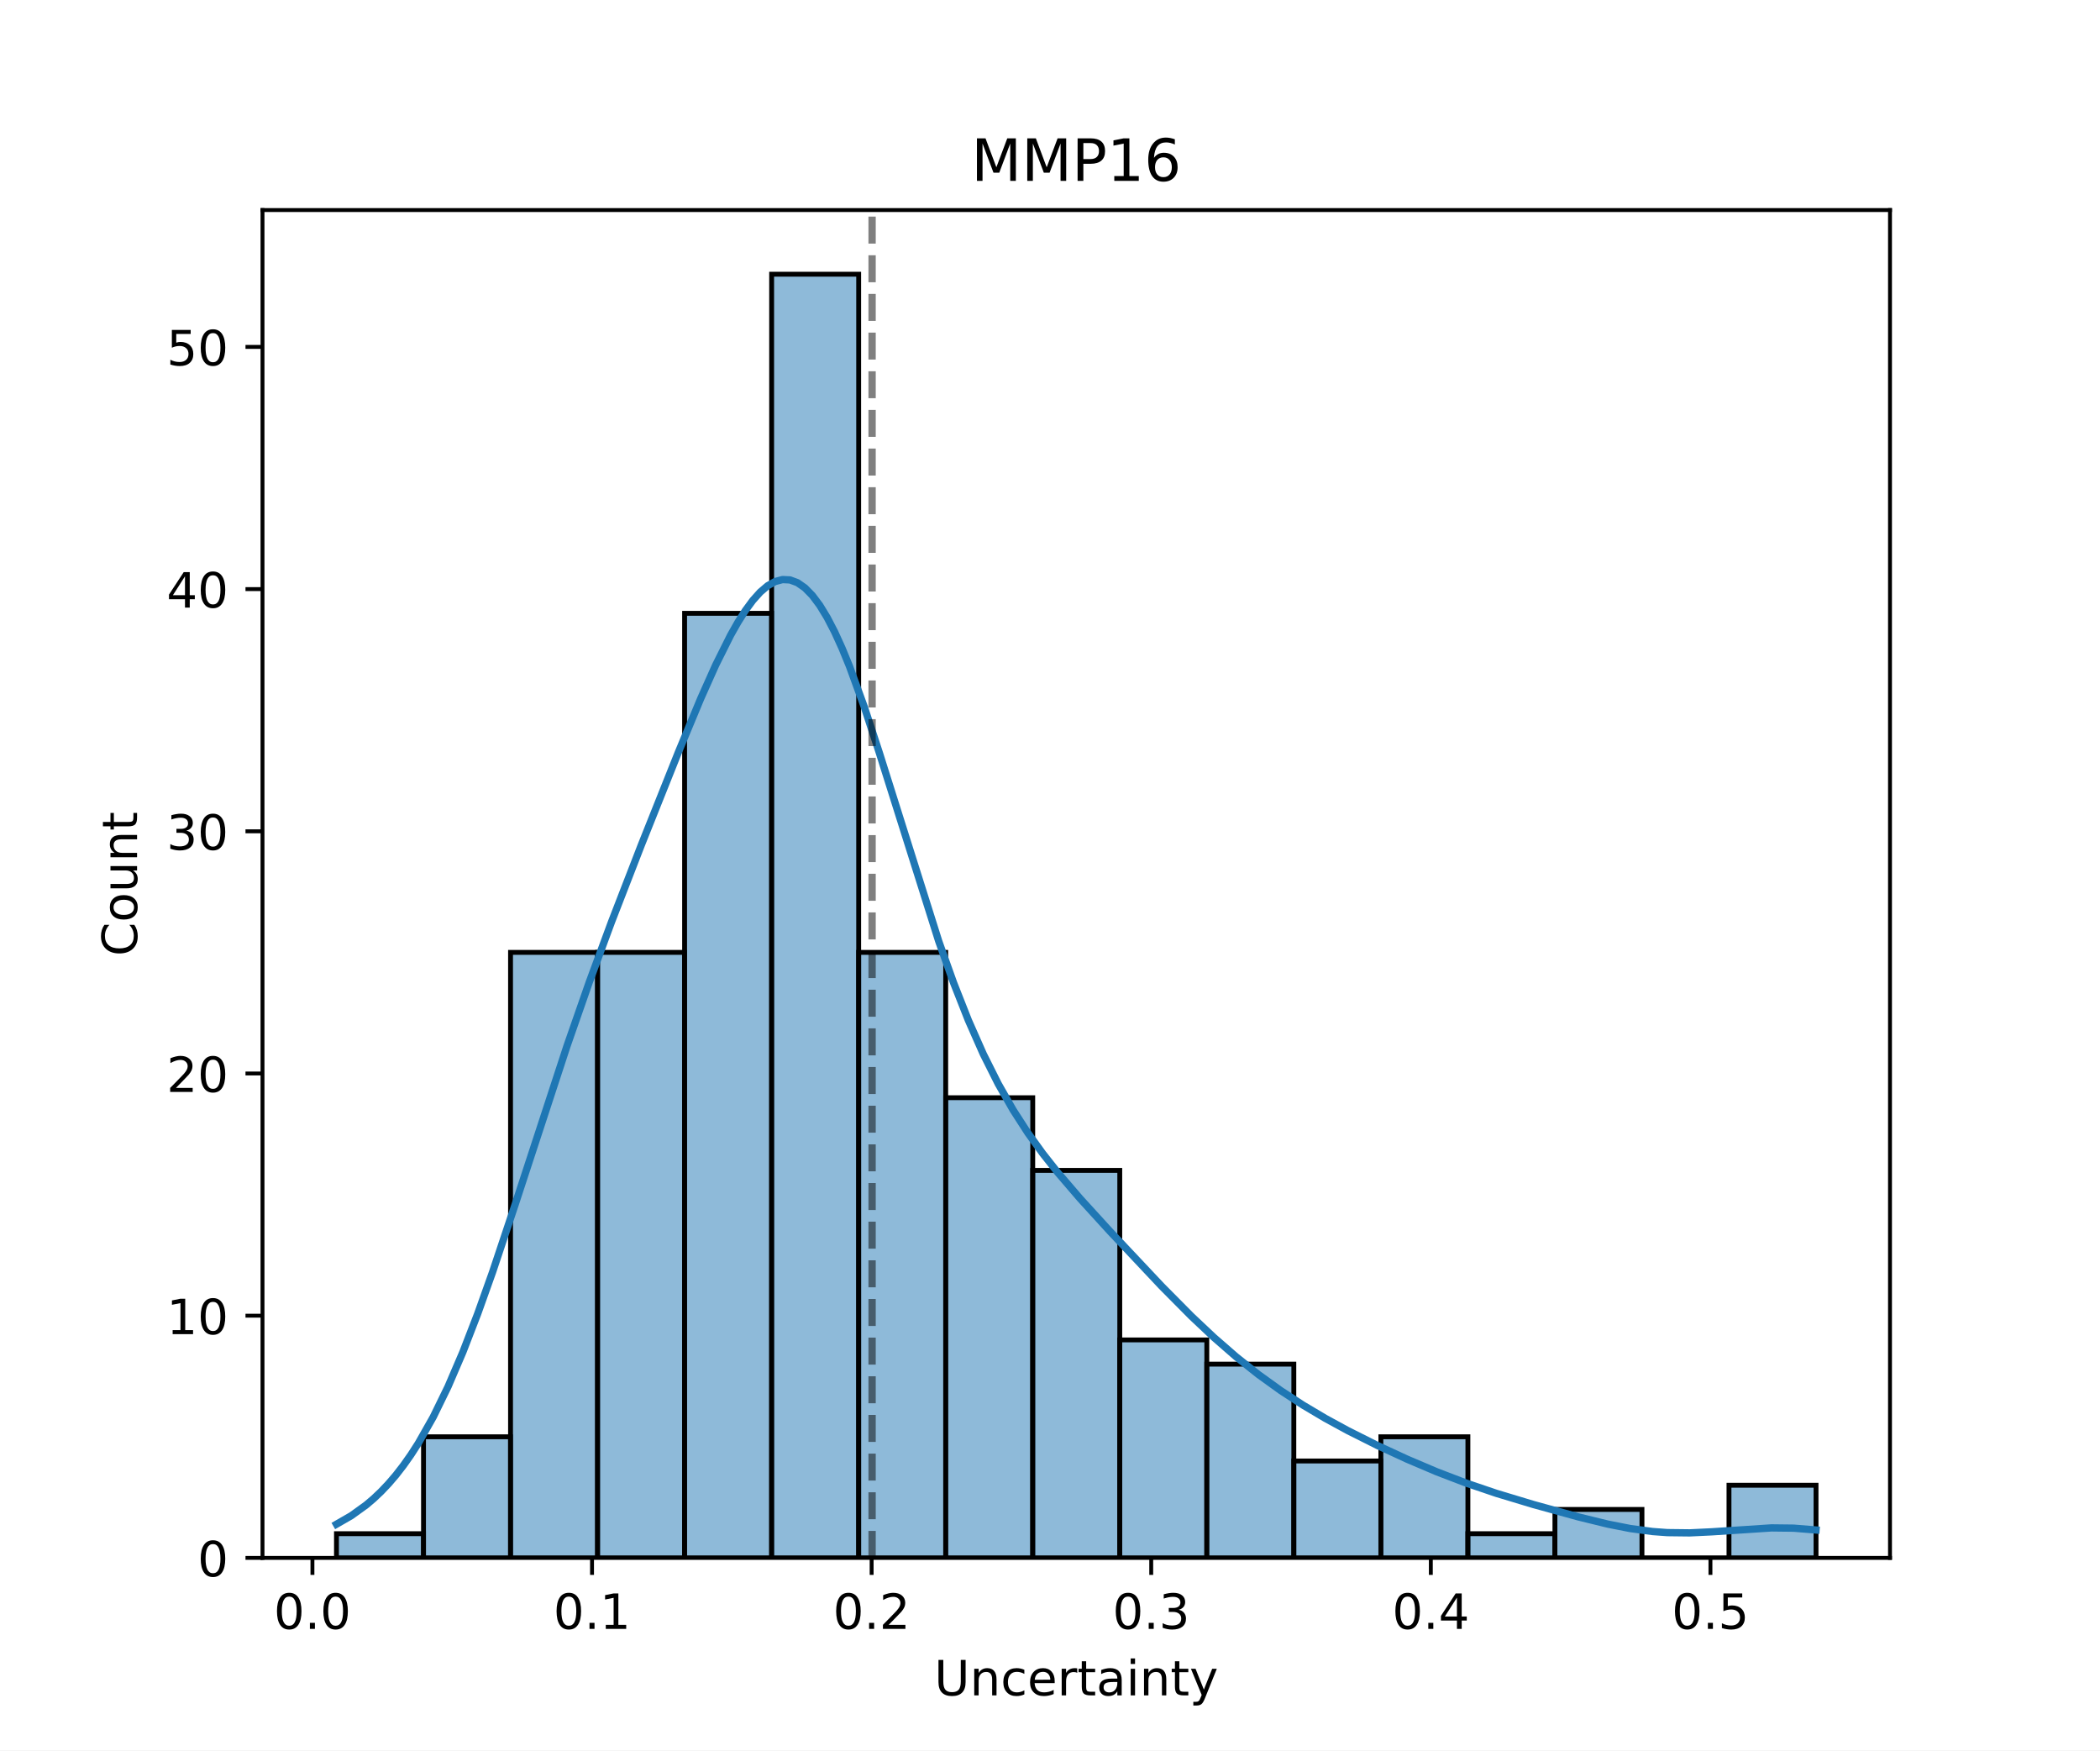
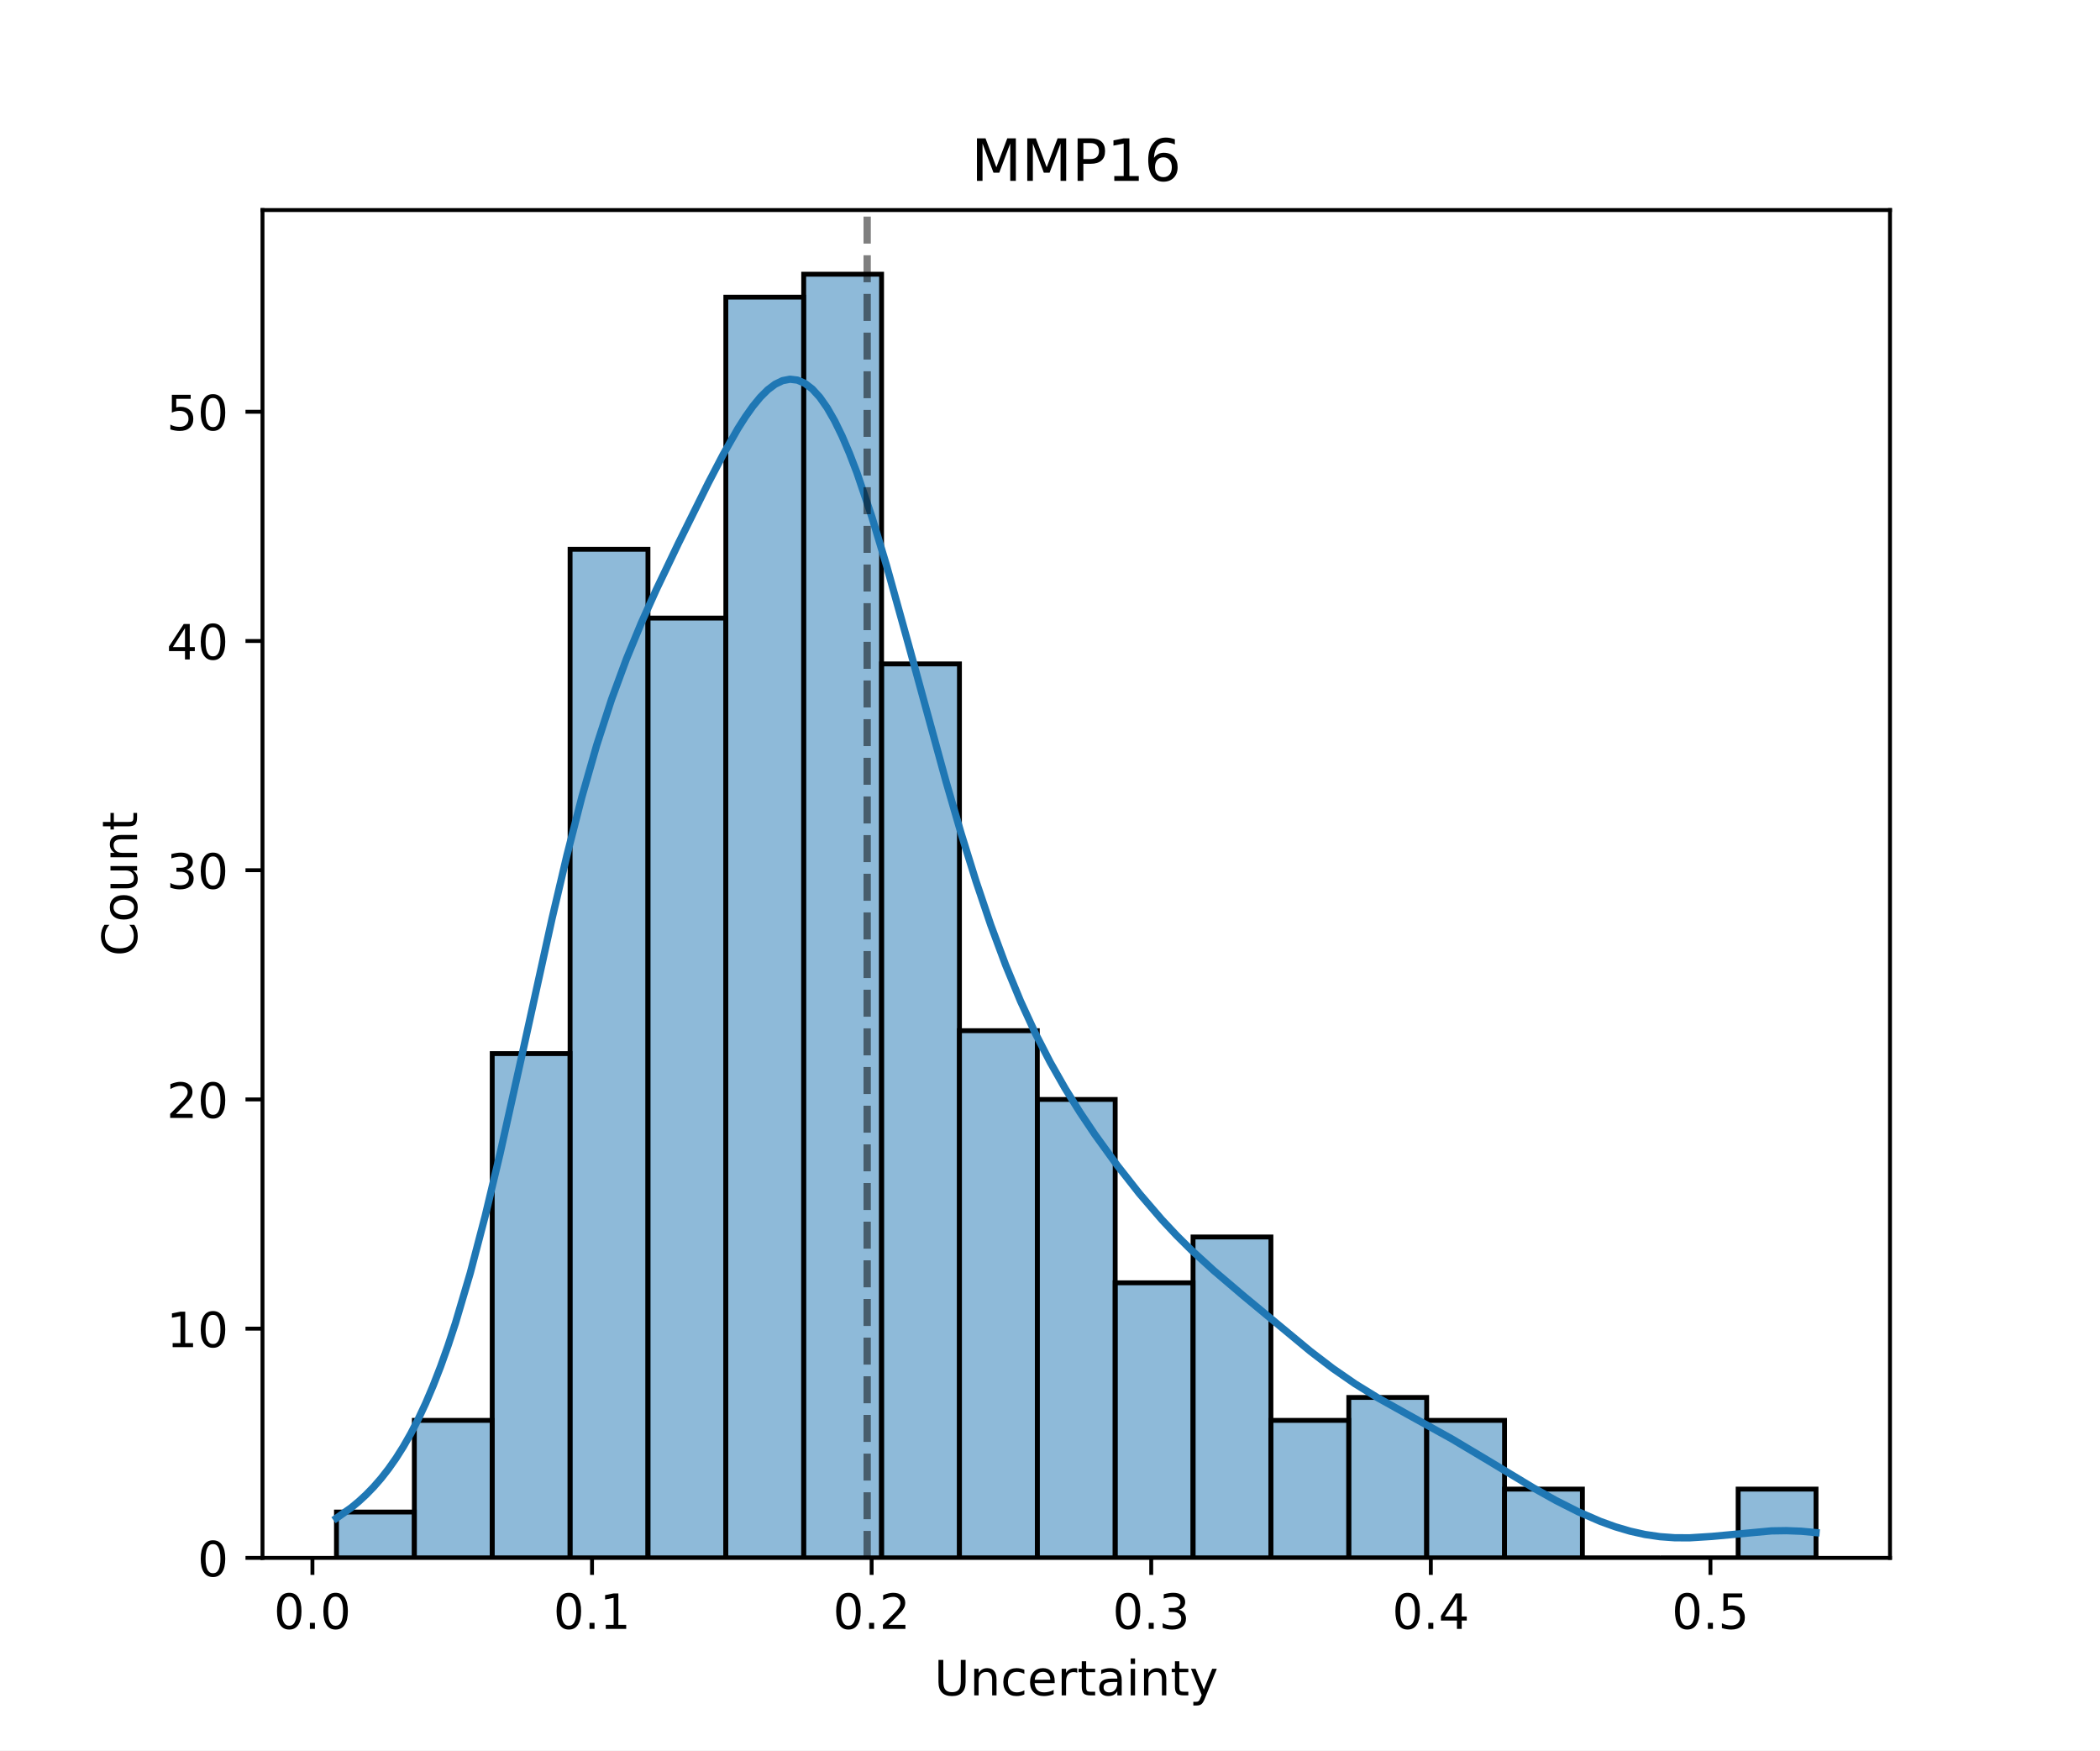
<svg xmlns="http://www.w3.org/2000/svg" xmlns:xlink="http://www.w3.org/1999/xlink" width="432pt" height="360pt" viewBox="0 0 432 360" version="1.1">
  <defs>
    <style type="text/css">*{stroke-linejoin: round; stroke-linecap: butt}</style>
  </defs>
  <g id="figure_1">
    <g id="patch_1">
      <path d="M 0 360  L 432 360  L 432 0  L 0 0  z " style="fill: #ffffff" />
    </g>
    <g id="axes_1">
      <g id="patch_2">
        <path d="M 54 320.4  L 388.8 320.4  L 388.8 43.2  L 54 43.2  z " style="fill: #ffffff" />
      </g>
      <g id="patch_3">
-         <path d="M 69.218 320.4  L 87.122 320.4  L 87.122 315.419  L 69.218 315.419  z " clip-path="url(#p0dcad7f95e)" style="fill: #1f77b4; fill-opacity: 0.5; stroke: #000000; stroke-linejoin: miter" />
+         <path d="M 69.218 320.4  L 85.237 320.4  L 85.237 310.971  L 69.218 310.971  z " clip-path="url(#pf41d055c25)" style="fill: #1f77b4; fill-opacity: 0.5; stroke: #000000; stroke-linejoin: miter" />
      </g>
      <g id="patch_4">
-         <path d="M 87.122 320.4  L 105.026 320.4  L 105.026 295.494  L 87.122 295.494  z " clip-path="url(#p0dcad7f95e)" style="fill: #1f77b4; fill-opacity: 0.5; stroke: #000000; stroke-linejoin: miter" />
+         <path d="M 85.237 320.4  L 101.256 320.4  L 101.256 292.114  L 85.237 292.114  z " clip-path="url(#pf41d055c25)" style="fill: #1f77b4; fill-opacity: 0.5; stroke: #000000; stroke-linejoin: miter" />
      </g>
      <g id="patch_5">
-         <path d="M 105.026 320.4  L 122.929 320.4  L 122.929 195.872  L 105.026 195.872  z " clip-path="url(#p0dcad7f95e)" style="fill: #1f77b4; fill-opacity: 0.5; stroke: #000000; stroke-linejoin: miter" />
+         <path d="M 101.256 320.4  L 117.276 320.4  L 117.276 216.686  L 101.256 216.686  z " clip-path="url(#pf41d055c25)" style="fill: #1f77b4; fill-opacity: 0.5; stroke: #000000; stroke-linejoin: miter" />
      </g>
      <g id="patch_6">
-         <path d="M 122.929 320.4  L 140.833 320.4  L 140.833 195.872  L 122.929 195.872  z " clip-path="url(#p0dcad7f95e)" style="fill: #1f77b4; fill-opacity: 0.5; stroke: #000000; stroke-linejoin: miter" />
+         <path d="M 117.276 320.4  L 133.295 320.4  L 133.295 112.971  L 117.276 112.971  z " clip-path="url(#pf41d055c25)" style="fill: #1f77b4; fill-opacity: 0.5; stroke: #000000; stroke-linejoin: miter" />
      </g>
      <g id="patch_7">
-         <path d="M 140.833 320.4  L 158.737 320.4  L 158.737 126.136  L 140.833 126.136  z " clip-path="url(#p0dcad7f95e)" style="fill: #1f77b4; fill-opacity: 0.5; stroke: #000000; stroke-linejoin: miter" />
+         <path d="M 133.295 320.4  L 149.314 320.4  L 149.314 127.114  L 133.295 127.114  z " clip-path="url(#pf41d055c25)" style="fill: #1f77b4; fill-opacity: 0.5; stroke: #000000; stroke-linejoin: miter" />
      </g>
      <g id="patch_8">
-         <path d="M 158.737 320.4  L 176.641 320.4  L 176.641 56.4  L 158.737 56.4  z " clip-path="url(#p0dcad7f95e)" style="fill: #1f77b4; fill-opacity: 0.5; stroke: #000000; stroke-linejoin: miter" />
+         <path d="M 149.314 320.4  L 165.333 320.4  L 165.333 61.114  L 149.314 61.114  z " clip-path="url(#pf41d055c25)" style="fill: #1f77b4; fill-opacity: 0.5; stroke: #000000; stroke-linejoin: miter" />
      </g>
      <g id="patch_9">
-         <path d="M 176.641 320.4  L 194.544 320.4  L 194.544 195.872  L 176.641 195.872  z " clip-path="url(#p0dcad7f95e)" style="fill: #1f77b4; fill-opacity: 0.5; stroke: #000000; stroke-linejoin: miter" />
+         <path d="M 165.333 320.4  L 181.352 320.4  L 181.352 56.4  L 165.333 56.4  z " clip-path="url(#pf41d055c25)" style="fill: #1f77b4; fill-opacity: 0.5; stroke: #000000; stroke-linejoin: miter" />
      </g>
      <g id="patch_10">
-         <path d="M 194.544 320.4  L 212.448 320.4  L 212.448 225.758  L 194.544 225.758  z " clip-path="url(#p0dcad7f95e)" style="fill: #1f77b4; fill-opacity: 0.5; stroke: #000000; stroke-linejoin: miter" />
+         <path d="M 181.352 320.4  L 197.371 320.4  L 197.371 136.543  L 181.352 136.543  z " clip-path="url(#pf41d055c25)" style="fill: #1f77b4; fill-opacity: 0.5; stroke: #000000; stroke-linejoin: miter" />
      </g>
      <g id="patch_11">
-         <path d="M 212.448 320.4  L 230.352 320.4  L 230.352 240.702  L 212.448 240.702  z " clip-path="url(#p0dcad7f95e)" style="fill: #1f77b4; fill-opacity: 0.5; stroke: #000000; stroke-linejoin: miter" />
+         <path d="M 197.371 320.4  L 213.39 320.4  L 213.39 211.971  L 197.371 211.971  z " clip-path="url(#pf41d055c25)" style="fill: #1f77b4; fill-opacity: 0.5; stroke: #000000; stroke-linejoin: miter" />
      </g>
      <g id="patch_12">
-         <path d="M 230.352 320.4  L 248.256 320.4  L 248.256 275.57  L 230.352 275.57  z " clip-path="url(#p0dcad7f95e)" style="fill: #1f77b4; fill-opacity: 0.5; stroke: #000000; stroke-linejoin: miter" />
+         <path d="M 213.39 320.4  L 229.41 320.4  L 229.41 226.114  L 213.39 226.114  z " clip-path="url(#pf41d055c25)" style="fill: #1f77b4; fill-opacity: 0.5; stroke: #000000; stroke-linejoin: miter" />
      </g>
      <g id="patch_13">
-         <path d="M 248.256 320.4  L 266.159 320.4  L 266.159 280.551  L 248.256 280.551  z " clip-path="url(#p0dcad7f95e)" style="fill: #1f77b4; fill-opacity: 0.5; stroke: #000000; stroke-linejoin: miter" />
+         <path d="M 229.41 320.4  L 245.429 320.4  L 245.429 263.829  L 229.41 263.829  z " clip-path="url(#pf41d055c25)" style="fill: #1f77b4; fill-opacity: 0.5; stroke: #000000; stroke-linejoin: miter" />
      </g>
      <g id="patch_14">
-         <path d="M 266.159 320.4  L 284.063 320.4  L 284.063 300.475  L 266.159 300.475  z " clip-path="url(#p0dcad7f95e)" style="fill: #1f77b4; fill-opacity: 0.5; stroke: #000000; stroke-linejoin: miter" />
+         <path d="M 245.429 320.4  L 261.448 320.4  L 261.448 254.4  L 245.429 254.4  z " clip-path="url(#pf41d055c25)" style="fill: #1f77b4; fill-opacity: 0.5; stroke: #000000; stroke-linejoin: miter" />
      </g>
      <g id="patch_15">
-         <path d="M 284.063 320.4  L 301.967 320.4  L 301.967 295.494  L 284.063 295.494  z " clip-path="url(#p0dcad7f95e)" style="fill: #1f77b4; fill-opacity: 0.5; stroke: #000000; stroke-linejoin: miter" />
+         <path d="M 261.448 320.4  L 277.467 320.4  L 277.467 292.114  L 261.448 292.114  z " clip-path="url(#pf41d055c25)" style="fill: #1f77b4; fill-opacity: 0.5; stroke: #000000; stroke-linejoin: miter" />
      </g>
      <g id="patch_16">
-         <path d="M 301.967 320.4  L 319.871 320.4  L 319.871 315.419  L 301.967 315.419  z " clip-path="url(#p0dcad7f95e)" style="fill: #1f77b4; fill-opacity: 0.5; stroke: #000000; stroke-linejoin: miter" />
+         <path d="M 277.467 320.4  L 293.486 320.4  L 293.486 287.4  L 277.467 287.4  z " clip-path="url(#pf41d055c25)" style="fill: #1f77b4; fill-opacity: 0.5; stroke: #000000; stroke-linejoin: miter" />
      </g>
      <g id="patch_17">
-         <path d="M 319.871 320.4  L 337.774 320.4  L 337.774 310.438  L 319.871 310.438  z " clip-path="url(#p0dcad7f95e)" style="fill: #1f77b4; fill-opacity: 0.5; stroke: #000000; stroke-linejoin: miter" />
+         <path d="M 293.486 320.4  L 309.505 320.4  L 309.505 292.114  L 293.486 292.114  z " clip-path="url(#pf41d055c25)" style="fill: #1f77b4; fill-opacity: 0.5; stroke: #000000; stroke-linejoin: miter" />
      </g>
      <g id="patch_18">
-         <path d="M 337.774 320.4  L 355.678 320.4  L 355.678 320.4  L 337.774 320.4  z " clip-path="url(#p0dcad7f95e)" style="fill: #1f77b4; fill-opacity: 0.5; stroke: #000000; stroke-linejoin: miter" />
+         <path d="M 309.505 320.4  L 325.524 320.4  L 325.524 306.257  L 309.505 306.257  z " clip-path="url(#pf41d055c25)" style="fill: #1f77b4; fill-opacity: 0.5; stroke: #000000; stroke-linejoin: miter" />
      </g>
      <g id="patch_19">
-         <path d="M 355.678 320.4  L 373.582 320.4  L 373.582 305.457  L 355.678 305.457  z " clip-path="url(#p0dcad7f95e)" style="fill: #1f77b4; fill-opacity: 0.5; stroke: #000000; stroke-linejoin: miter" />
+         <path d="M 325.524 320.4  L 341.544 320.4  L 341.544 320.4  L 325.524 320.4  z " clip-path="url(#pf41d055c25)" style="fill: #1f77b4; fill-opacity: 0.5; stroke: #000000; stroke-linejoin: miter" />
+       </g>
+       <g id="patch_20">
+         <path d="M 341.544 320.4  L 357.563 320.4  L 357.563 320.4  L 341.544 320.4  z " clip-path="url(#pf41d055c25)" style="fill: #1f77b4; fill-opacity: 0.5; stroke: #000000; stroke-linejoin: miter" />
+       </g>
+       <g id="patch_21">
+         <path d="M 357.563 320.4  L 373.582 320.4  L 373.582 306.257  L 357.563 306.257  z " clip-path="url(#pf41d055c25)" style="fill: #1f77b4; fill-opacity: 0.5; stroke: #000000; stroke-linejoin: miter" />
      </g>
      <g id="matplotlib.axis_1">
        <g id="xtick_1">
          <g id="line2d_1">
            <defs>
-               <path id="mce3bb1f323" d="M 0 0  L 0 3.5  " style="stroke: #000000; stroke-width: 0.8" />
+               <path id="m06ddae1374" d="M 0 0  L 0 3.5  " style="stroke: #000000; stroke-width: 0.8" />
            </defs>
            <g>
-               <use xlink:href="#mce3bb1f323" x="64.272" y="320.4" style="stroke: #000000; stroke-width: 0.8" />
+               <use xlink:href="#m06ddae1374" x="64.272" y="320.4" style="stroke: #000000; stroke-width: 0.8" />
            </g>
          </g>
          <g id="text_1">
            <g transform="translate(56.31994 334.9984) scale(0.1 -0.1)">
              <defs>
                <path id="DejaVuSans-30" d="M 2034 4250  Q 1547 4250 1301 3770  Q 1056 3291 1056 2328  Q 1056 1369 1301 889  Q 1547 409 2034 409  Q 2525 409 2770 889  Q 3016 1369 3016 2328  Q 3016 3291 2770 3770  Q 2525 4250 2034 4250  z M 2034 4750  Q 2819 4750 3233 4129  Q 3647 3509 3647 2328  Q 3647 1150 3233 529  Q 2819 -91 2034 -91  Q 1250 -91 836 529  Q 422 1150 422 2328  Q 422 3509 836 4129  Q 1250 4750 2034 4750  z " transform="scale(0.015625)" />
                <path id="DejaVuSans-2e" d="M 684 794  L 1344 794  L 1344 0  L 684 0  L 684 794  z " transform="scale(0.015625)" />
              </defs>
              <use xlink:href="#DejaVuSans-30" />
              <use xlink:href="#DejaVuSans-2e" transform="translate(63.62305 0)" />
              <use xlink:href="#DejaVuSans-30" transform="translate(95.41016 0)" />
            </g>
          </g>
        </g>
        <g id="xtick_2">
          <g id="line2d_2">
            <g>
-               <use xlink:href="#mce3bb1f323" x="121.789" y="320.4" style="stroke: #000000; stroke-width: 0.8" />
+               <use xlink:href="#m06ddae1374" x="121.789" y="320.4" style="stroke: #000000; stroke-width: 0.8" />
            </g>
          </g>
          <g id="text_2">
            <g transform="translate(113.8378 334.9984) scale(0.1 -0.1)">
              <defs>
                <path id="DejaVuSans-31" d="M 794 531  L 1825 531  L 1825 4091  L 703 3866  L 703 4441  L 1819 4666  L 2450 4666  L 2450 531  L 3481 531  L 3481 0  L 794 0  L 794 531  z " transform="scale(0.015625)" />
              </defs>
              <use xlink:href="#DejaVuSans-30" />
              <use xlink:href="#DejaVuSans-2e" transform="translate(63.62305 0)" />
              <use xlink:href="#DejaVuSans-31" transform="translate(95.41016 0)" />
            </g>
          </g>
        </g>
        <g id="xtick_3">
          <g id="line2d_3">
            <g>
-               <use xlink:href="#mce3bb1f323" x="179.307" y="320.4" style="stroke: #000000; stroke-width: 0.8" />
+               <use xlink:href="#m06ddae1374" x="179.307" y="320.4" style="stroke: #000000; stroke-width: 0.8" />
            </g>
          </g>
          <g id="text_3">
            <g transform="translate(171.3557 334.9984) scale(0.1 -0.1)">
              <defs>
                <path id="DejaVuSans-32" d="M 1228 531  L 3431 531  L 3431 0  L 469 0  L 469 531  Q 828 903 1448 1529  Q 2069 2156 2228 2338  Q 2531 2678 2651 2914  Q 2772 3150 2772 3378  Q 2772 3750 2511 3984  Q 2250 4219 1831 4219  Q 1534 4219 1204 4116  Q 875 4013 500 3803  L 500 4441  Q 881 4594 1212 4672  Q 1544 4750 1819 4750  Q 2544 4750 2975 4387  Q 3406 4025 3406 3419  Q 3406 3131 3298 2873  Q 3191 2616 2906 2266  Q 2828 2175 2409 1742  Q 1991 1309 1228 531  z " transform="scale(0.015625)" />
              </defs>
              <use xlink:href="#DejaVuSans-30" />
              <use xlink:href="#DejaVuSans-2e" transform="translate(63.62305 0)" />
              <use xlink:href="#DejaVuSans-32" transform="translate(95.41016 0)" />
            </g>
          </g>
        </g>
        <g id="xtick_4">
          <g id="line2d_4">
            <g>
-               <use xlink:href="#mce3bb1f323" x="236.825" y="320.4" style="stroke: #000000; stroke-width: 0.8" />
+               <use xlink:href="#m06ddae1374" x="236.825" y="320.4" style="stroke: #000000; stroke-width: 0.8" />
            </g>
          </g>
          <g id="text_4">
            <g transform="translate(228.8736 334.9984) scale(0.1 -0.1)">
              <defs>
                <path id="DejaVuSans-33" d="M 2597 2516  Q 3050 2419 3304 2112  Q 3559 1806 3559 1356  Q 3559 666 3084 287  Q 2609 -91 1734 -91  Q 1441 -91 1130 -33  Q 819 25 488 141  L 488 750  Q 750 597 1062 519  Q 1375 441 1716 441  Q 2309 441 2620 675  Q 2931 909 2931 1356  Q 2931 1769 2642 2001  Q 2353 2234 1838 2234  L 1294 2234  L 1294 2753  L 1863 2753  Q 2328 2753 2575 2939  Q 2822 3125 2822 3475  Q 2822 3834 2567 4026  Q 2313 4219 1838 4219  Q 1578 4219 1281 4162  Q 984 4106 628 3988  L 628 4550  Q 988 4650 1302 4700  Q 1616 4750 1894 4750  Q 2613 4750 3031 4423  Q 3450 4097 3450 3541  Q 3450 3153 3228 2886  Q 3006 2619 2597 2516  z " transform="scale(0.015625)" />
              </defs>
              <use xlink:href="#DejaVuSans-30" />
              <use xlink:href="#DejaVuSans-2e" transform="translate(63.62305 0)" />
              <use xlink:href="#DejaVuSans-33" transform="translate(95.41016 0)" />
            </g>
          </g>
        </g>
        <g id="xtick_5">
          <g id="line2d_5">
            <g>
-               <use xlink:href="#mce3bb1f323" x="294.343" y="320.4" style="stroke: #000000; stroke-width: 0.8" />
+               <use xlink:href="#m06ddae1374" x="294.343" y="320.4" style="stroke: #000000; stroke-width: 0.8" />
            </g>
          </g>
          <g id="text_5">
            <g transform="translate(286.3915 334.9984) scale(0.1 -0.1)">
              <defs>
                <path id="DejaVuSans-34" d="M 2419 4116  L 825 1625  L 2419 1625  L 2419 4116  z M 2253 4666  L 3047 4666  L 3047 1625  L 3713 1625  L 3713 1100  L 3047 1100  L 3047 0  L 2419 0  L 2419 1100  L 313 1100  L 313 1709  L 2253 4666  z " transform="scale(0.015625)" />
              </defs>
              <use xlink:href="#DejaVuSans-30" />
              <use xlink:href="#DejaVuSans-2e" transform="translate(63.62305 0)" />
              <use xlink:href="#DejaVuSans-34" transform="translate(95.41016 0)" />
            </g>
          </g>
        </g>
        <g id="xtick_6">
          <g id="line2d_6">
            <g>
-               <use xlink:href="#mce3bb1f323" x="351.861" y="320.4" style="stroke: #000000; stroke-width: 0.8" />
+               <use xlink:href="#m06ddae1374" x="351.861" y="320.4" style="stroke: #000000; stroke-width: 0.8" />
            </g>
          </g>
          <g id="text_6">
            <g transform="translate(343.9093 334.9984) scale(0.1 -0.1)">
              <defs>
                <path id="DejaVuSans-35" d="M 691 4666  L 3169 4666  L 3169 4134  L 1269 4134  L 1269 2991  Q 1406 3038 1543 3061  Q 1681 3084 1819 3084  Q 2600 3084 3056 2656  Q 3513 2228 3513 1497  Q 3513 744 3044 326  Q 2575 -91 1722 -91  Q 1428 -91 1123 -41  Q 819 9 494 109  L 494 744  Q 775 591 1075 516  Q 1375 441 1709 441  Q 2250 441 2565 725  Q 2881 1009 2881 1497  Q 2881 1984 2565 2268  Q 2250 2553 1709 2553  Q 1456 2553 1204 2497  Q 953 2441 691 2322  L 691 4666  z " transform="scale(0.015625)" />
              </defs>
              <use xlink:href="#DejaVuSans-30" />
              <use xlink:href="#DejaVuSans-2e" transform="translate(63.62305 0)" />
              <use xlink:href="#DejaVuSans-35" transform="translate(95.41016 0)" />
            </g>
          </g>
        </g>
        <g id="text_7">
          <g transform="translate(192.1891 348.6766) scale(0.1 -0.1)">
            <defs>
              <path id="DejaVuSans-55" d="M 556 4666  L 1191 4666  L 1191 1831  Q 1191 1081 1462 751  Q 1734 422 2344 422  Q 2950 422 3222 751  Q 3494 1081 3494 1831  L 3494 4666  L 4128 4666  L 4128 1753  Q 4128 841 3676 375  Q 3225 -91 2344 -91  Q 1459 -91 1007 375  Q 556 841 556 1753  L 556 4666  z " transform="scale(0.015625)" />
              <path id="DejaVuSans-6e" d="M 3513 2113  L 3513 0  L 2938 0  L 2938 2094  Q 2938 2591 2744 2837  Q 2550 3084 2163 3084  Q 1697 3084 1428 2787  Q 1159 2491 1159 1978  L 1159 0  L 581 0  L 581 3500  L 1159 3500  L 1159 2956  Q 1366 3272 1645 3428  Q 1925 3584 2291 3584  Q 2894 3584 3203 3211  Q 3513 2838 3513 2113  z " transform="scale(0.015625)" />
              <path id="DejaVuSans-63" d="M 3122 3366  L 3122 2828  Q 2878 2963 2633 3030  Q 2388 3097 2138 3097  Q 1578 3097 1268 2742  Q 959 2388 959 1747  Q 959 1106 1268 751  Q 1578 397 2138 397  Q 2388 397 2633 464  Q 2878 531 3122 666  L 3122 134  Q 2881 22 2623 -34  Q 2366 -91 2075 -91  Q 1284 -91 818 406  Q 353 903 353 1747  Q 353 2603 823 3093  Q 1294 3584 2113 3584  Q 2378 3584 2631 3529  Q 2884 3475 3122 3366  z " transform="scale(0.015625)" />
              <path id="DejaVuSans-65" d="M 3597 1894  L 3597 1613  L 953 1613  Q 991 1019 1311 708  Q 1631 397 2203 397  Q 2534 397 2845 478  Q 3156 559 3463 722  L 3463 178  Q 3153 47 2828 -22  Q 2503 -91 2169 -91  Q 1331 -91 842 396  Q 353 884 353 1716  Q 353 2575 817 3079  Q 1281 3584 2069 3584  Q 2775 3584 3186 3129  Q 3597 2675 3597 1894  z M 3022 2063  Q 3016 2534 2758 2815  Q 2500 3097 2075 3097  Q 1594 3097 1305 2825  Q 1016 2553 972 2059  L 3022 2063  z " transform="scale(0.015625)" />
              <path id="DejaVuSans-72" d="M 2631 2963  Q 2534 3019 2420 3045  Q 2306 3072 2169 3072  Q 1681 3072 1420 2755  Q 1159 2438 1159 1844  L 1159 0  L 581 0  L 581 3500  L 1159 3500  L 1159 2956  Q 1341 3275 1631 3429  Q 1922 3584 2338 3584  Q 2397 3584 2469 3576  Q 2541 3569 2628 3553  L 2631 2963  z " transform="scale(0.015625)" />
              <path id="DejaVuSans-74" d="M 1172 4494  L 1172 3500  L 2356 3500  L 2356 3053  L 1172 3053  L 1172 1153  Q 1172 725 1289 603  Q 1406 481 1766 481  L 2356 481  L 2356 0  L 1766 0  Q 1100 0 847 248  Q 594 497 594 1153  L 594 3053  L 172 3053  L 172 3500  L 594 3500  L 594 4494  L 1172 4494  z " transform="scale(0.015625)" />
              <path id="DejaVuSans-61" d="M 2194 1759  Q 1497 1759 1228 1600  Q 959 1441 959 1056  Q 959 750 1161 570  Q 1363 391 1709 391  Q 2188 391 2477 730  Q 2766 1069 2766 1631  L 2766 1759  L 2194 1759  z M 3341 1997  L 3341 0  L 2766 0  L 2766 531  Q 2569 213 2275 61  Q 1981 -91 1556 -91  Q 1019 -91 701 211  Q 384 513 384 1019  Q 384 1609 779 1909  Q 1175 2209 1959 2209  L 2766 2209  L 2766 2266  Q 2766 2663 2505 2880  Q 2244 3097 1772 3097  Q 1472 3097 1187 3025  Q 903 2953 641 2809  L 641 3341  Q 956 3463 1253 3523  Q 1550 3584 1831 3584  Q 2591 3584 2966 3190  Q 3341 2797 3341 1997  z " transform="scale(0.015625)" />
              <path id="DejaVuSans-69" d="M 603 3500  L 1178 3500  L 1178 0  L 603 0  L 603 3500  z M 603 4863  L 1178 4863  L 1178 4134  L 603 4134  L 603 4863  z " transform="scale(0.015625)" />
              <path id="DejaVuSans-79" d="M 2059 -325  Q 1816 -950 1584 -1140  Q 1353 -1331 966 -1331  L 506 -1331  L 506 -850  L 844 -850  Q 1081 -850 1212 -737  Q 1344 -625 1503 -206  L 1606 56  L 191 3500  L 800 3500  L 1894 763  L 2988 3500  L 3597 3500  L 2059 -325  z " transform="scale(0.015625)" />
            </defs>
            <use xlink:href="#DejaVuSans-55" />
            <use xlink:href="#DejaVuSans-6e" transform="translate(73.19336 0)" />
            <use xlink:href="#DejaVuSans-63" transform="translate(136.5723 0)" />
            <use xlink:href="#DejaVuSans-65" transform="translate(191.5527 0)" />
            <use xlink:href="#DejaVuSans-72" transform="translate(253.0762 0)" />
            <use xlink:href="#DejaVuSans-74" transform="translate(294.1895 0)" />
            <use xlink:href="#DejaVuSans-61" transform="translate(333.3984 0)" />
            <use xlink:href="#DejaVuSans-69" transform="translate(394.6777 0)" />
            <use xlink:href="#DejaVuSans-6e" transform="translate(422.4609 0)" />
            <use xlink:href="#DejaVuSans-74" transform="translate(485.8398 0)" />
            <use xlink:href="#DejaVuSans-79" transform="translate(525.0488 0)" />
          </g>
        </g>
      </g>
      <g id="matplotlib.axis_2">
        <g id="ytick_1">
          <g id="line2d_7">
            <defs>
-               <path id="mfd8541c0fd" d="M 0 0  L -3.5 0  " style="stroke: #000000; stroke-width: 0.8" />
+               <path id="m254cbc50ef" d="M 0 0  L -3.5 0  " style="stroke: #000000; stroke-width: 0.8" />
            </defs>
            <g>
-               <use xlink:href="#mfd8541c0fd" x="54" y="320.4" style="stroke: #000000; stroke-width: 0.8" />
+               <use xlink:href="#m254cbc50ef" x="54" y="320.4" style="stroke: #000000; stroke-width: 0.8" />
            </g>
          </g>
          <g id="text_8">
            <g transform="translate(40.6375 324.1992) scale(0.1 -0.1)">
              <use xlink:href="#DejaVuSans-30" />
            </g>
          </g>
        </g>
        <g id="ytick_2">
          <g id="line2d_8">
            <g>
-               <use xlink:href="#mfd8541c0fd" x="54" y="270.589" style="stroke: #000000; stroke-width: 0.8" />
+               <use xlink:href="#m254cbc50ef" x="54" y="273.257" style="stroke: #000000; stroke-width: 0.8" />
            </g>
          </g>
          <g id="text_9">
-             <g transform="translate(34.275 274.3879) scale(0.1 -0.1)">
+             <g transform="translate(34.275 277.0564) scale(0.1 -0.1)">
              <use xlink:href="#DejaVuSans-31" />
              <use xlink:href="#DejaVuSans-30" transform="translate(63.62305 0)" />
            </g>
          </g>
        </g>
        <g id="ytick_3">
          <g id="line2d_9">
            <g>
-               <use xlink:href="#mfd8541c0fd" x="54" y="220.777" style="stroke: #000000; stroke-width: 0.8" />
+               <use xlink:href="#m254cbc50ef" x="54" y="226.114" style="stroke: #000000; stroke-width: 0.8" />
            </g>
          </g>
          <g id="text_10">
-             <g transform="translate(34.275 224.5766) scale(0.1 -0.1)">
+             <g transform="translate(34.275 229.9135) scale(0.1 -0.1)">
              <use xlink:href="#DejaVuSans-32" />
              <use xlink:href="#DejaVuSans-30" transform="translate(63.62305 0)" />
            </g>
          </g>
        </g>
        <g id="ytick_4">
          <g id="line2d_10">
            <g>
-               <use xlink:href="#mfd8541c0fd" x="54" y="170.966" style="stroke: #000000; stroke-width: 0.8" />
+               <use xlink:href="#m254cbc50ef" x="54" y="178.971" style="stroke: #000000; stroke-width: 0.8" />
            </g>
          </g>
          <g id="text_11">
-             <g transform="translate(34.275 174.7653) scale(0.1 -0.1)">
+             <g transform="translate(34.275 182.7706) scale(0.1 -0.1)">
              <use xlink:href="#DejaVuSans-33" />
              <use xlink:href="#DejaVuSans-30" transform="translate(63.62305 0)" />
            </g>
          </g>
        </g>
        <g id="ytick_5">
          <g id="line2d_11">
            <g>
-               <use xlink:href="#mfd8541c0fd" x="54" y="121.155" style="stroke: #000000; stroke-width: 0.8" />
+               <use xlink:href="#m254cbc50ef" x="54" y="131.829" style="stroke: #000000; stroke-width: 0.8" />
            </g>
          </g>
          <g id="text_12">
-             <g transform="translate(34.275 124.9539) scale(0.1 -0.1)">
+             <g transform="translate(34.275 135.6278) scale(0.1 -0.1)">
              <use xlink:href="#DejaVuSans-34" />
              <use xlink:href="#DejaVuSans-30" transform="translate(63.62305 0)" />
            </g>
          </g>
        </g>
        <g id="ytick_6">
          <g id="line2d_12">
            <g>
-               <use xlink:href="#mfd8541c0fd" x="54" y="71.343" style="stroke: #000000; stroke-width: 0.8" />
+               <use xlink:href="#m254cbc50ef" x="54" y="84.686" style="stroke: #000000; stroke-width: 0.8" />
            </g>
          </g>
          <g id="text_13">
-             <g transform="translate(34.275 75.14262) scale(0.1 -0.1)">
+             <g transform="translate(34.275 88.48493) scale(0.1 -0.1)">
              <use xlink:href="#DejaVuSans-35" />
              <use xlink:href="#DejaVuSans-30" transform="translate(63.62305 0)" />
            </g>
          </g>
        </g>
        <g id="text_14">
          <g transform="translate(28.19531 196.6484) rotate(-90) scale(0.1 -0.1)">
            <defs>
              <path id="DejaVuSans-43" d="M 4122 4306  L 4122 3641  Q 3803 3938 3442 4084  Q 3081 4231 2675 4231  Q 1875 4231 1450 3742  Q 1025 3253 1025 2328  Q 1025 1406 1450 917  Q 1875 428 2675 428  Q 3081 428 3442 575  Q 3803 722 4122 1019  L 4122 359  Q 3791 134 3420 21  Q 3050 -91 2638 -91  Q 1578 -91 968 557  Q 359 1206 359 2328  Q 359 3453 968 4101  Q 1578 4750 2638 4750  Q 3056 4750 3426 4639  Q 3797 4528 4122 4306  z " transform="scale(0.015625)" />
              <path id="DejaVuSans-6f" d="M 1959 3097  Q 1497 3097 1228 2736  Q 959 2375 959 1747  Q 959 1119 1226 758  Q 1494 397 1959 397  Q 2419 397 2687 759  Q 2956 1122 2956 1747  Q 2956 2369 2687 2733  Q 2419 3097 1959 3097  z M 1959 3584  Q 2709 3584 3137 3096  Q 3566 2609 3566 1747  Q 3566 888 3137 398  Q 2709 -91 1959 -91  Q 1206 -91 779 398  Q 353 888 353 1747  Q 353 2609 779 3096  Q 1206 3584 1959 3584  z " transform="scale(0.015625)" />
              <path id="DejaVuSans-75" d="M 544 1381  L 544 3500  L 1119 3500  L 1119 1403  Q 1119 906 1312 657  Q 1506 409 1894 409  Q 2359 409 2629 706  Q 2900 1003 2900 1516  L 2900 3500  L 3475 3500  L 3475 0  L 2900 0  L 2900 538  Q 2691 219 2414 64  Q 2138 -91 1772 -91  Q 1169 -91 856 284  Q 544 659 544 1381  z M 1991 3584  L 1991 3584  z " transform="scale(0.015625)" />
            </defs>
            <use xlink:href="#DejaVuSans-43" />
            <use xlink:href="#DejaVuSans-6f" transform="translate(69.82422 0)" />
            <use xlink:href="#DejaVuSans-75" transform="translate(131.0059 0)" />
            <use xlink:href="#DejaVuSans-6e" transform="translate(194.3848 0)" />
            <use xlink:href="#DejaVuSans-74" transform="translate(257.7637 0)" />
          </g>
        </g>
      </g>
      <g id="line2d_13">
-         <path d="M 69.218 313.475  L 72.277 311.714  L 75.336 309.508  L 76.866 308.207  L 78.395 306.758  L 79.924 305.146  L 81.454 303.361  L 82.983 301.389  L 84.513 299.222  L 86.042 296.849  L 89.101 291.459  L 92.16 285.194  L 95.219 278.071  L 98.278 270.163  L 101.337 261.592  L 105.925 247.867  L 116.632 215.144  L 121.22 201.995  L 125.808 189.571  L 131.926 173.792  L 139.574 154.651  L 144.162 143.63  L 147.221 136.792  L 150.28 130.664  L 151.809 127.961  L 153.339 125.551  L 154.868 123.474  L 156.398 121.768  L 157.927 120.467  L 159.457 119.6  L 160.986 119.195  L 162.516 119.269  L 164.045 119.835  L 165.575 120.899  L 167.104 122.456  L 168.633 124.498  L 170.163 127.006  L 171.692 129.954  L 173.222 133.311  L 174.751 137.039  L 177.81 145.431  L 180.869 154.749  L 193.105 193.559  L 196.164 202.121  L 199.223 209.877  L 202.282 216.791  L 205.341 222.894  L 208.4 228.263  L 211.458 233.007  L 214.517 237.251  L 217.576 241.121  L 222.165 246.467  L 228.283 253.18  L 238.989 264.55  L 245.107 270.719  L 249.695 275.041  L 254.284 279.036  L 258.872 282.681  L 263.46 285.986  L 268.049 288.98  L 272.637 291.703  L 277.225 294.204  L 283.343 297.272  L 289.461 300.1  L 295.579 302.701  L 301.697 305.044  L 307.815 307.12  L 315.462 309.426  L 324.639 311.957  L 330.757 313.455  L 335.345 314.358  L 339.934 314.976  L 342.993 315.2  L 347.581 315.255  L 352.169 315.036  L 364.405 314.232  L 368.993 314.286  L 373.582 314.66  L 373.582 314.66  " clip-path="url(#p0dcad7f95e)" style="fill: none; stroke: #1f77b4; stroke-width: 1.5; stroke-linecap: square" />
+         <path d="M 69.218 312.221  L 72.277 310.058  L 73.807 308.79  L 75.336 307.377  L 76.866 305.803  L 78.395 304.049  L 79.924 302.094  L 81.454 299.92  L 82.983 297.503  L 84.513 294.822  L 86.042 291.856  L 87.572 288.584  L 89.101 284.989  L 90.631 281.054  L 92.16 276.769  L 93.69 272.128  L 96.749 261.782  L 99.807 250.096  L 102.866 237.274  L 107.455 216.649  L 113.573 188.868  L 116.632 175.872  L 119.691 163.94  L 122.749 153.253  L 125.808 143.824  L 128.867 135.525  L 131.926 128.118  L 134.985 121.32  L 139.574 111.717  L 145.691 99.369  L 148.75 93.502  L 151.809 88.128  L 153.339 85.724  L 154.868 83.568  L 156.398 81.703  L 157.927 80.175  L 159.457 79.023  L 160.986 78.285  L 162.516 77.992  L 164.045 78.172  L 165.575 78.842  L 167.104 80.015  L 168.633 81.692  L 170.163 83.87  L 171.692 86.536  L 173.222 89.67  L 174.751 93.243  L 176.281 97.224  L 179.34 106.249  L 182.399 116.394  L 186.987 132.882  L 194.634 160.814  L 197.693 171.323  L 200.752 181.164  L 203.811 190.229  L 206.87 198.467  L 209.929 205.88  L 212.988 212.519  L 216.047 218.468  L 219.106 223.84  L 222.165 228.752  L 225.224 233.309  L 229.812 239.645  L 234.4 245.482  L 238.989 250.819  L 242.048 254.083  L 245.107 257.118  L 249.695 261.314  L 255.813 266.522  L 269.578 277.92  L 274.167 281.429  L 278.755 284.599  L 283.343 287.424  L 289.461 290.837  L 298.638 295.915  L 306.285 300.479  L 315.462 306.015  L 320.051 308.584  L 324.639 310.904  L 329.227 312.896  L 332.286 314.002  L 335.345 314.906  L 338.404 315.587  L 341.463 316.036  L 344.522 316.258  L 347.581 316.271  L 352.169 315.984  L 364.405 314.847  L 367.464 314.799  L 370.523 314.917  L 373.582 315.201  L 373.582 315.201  " clip-path="url(#pf41d055c25)" style="fill: none; stroke: #1f77b4; stroke-width: 1.5; stroke-linecap: square" />
      </g>
      <g id="line2d_14">
-         <path d="M 179.401 320.4  L 179.401 43.2  " clip-path="url(#p0dcad7f95e)" style="fill: none; stroke-dasharray: 5.55,2.4; stroke-dashoffset: 0; stroke: #000000; stroke-opacity: 0.5; stroke-width: 1.5" />
-       </g>
-       <g id="patch_20">
+         <path d="M 178.389 320.4  L 178.389 43.2  " clip-path="url(#pf41d055c25)" style="fill: none; stroke-dasharray: 5.55,2.4; stroke-dashoffset: 0; stroke: #000000; stroke-opacity: 0.5; stroke-width: 1.5" />
+       </g>
+       <g id="patch_22">
        <path d="M 54 320.4  L 54 43.2  " style="fill: none; stroke: #000000; stroke-width: 0.8; stroke-linejoin: miter; stroke-linecap: square" />
      </g>
-       <g id="patch_21">
+       <g id="patch_23">
        <path d="M 388.8 320.4  L 388.8 43.2  " style="fill: none; stroke: #000000; stroke-width: 0.8; stroke-linejoin: miter; stroke-linecap: square" />
      </g>
-       <g id="patch_22">
+       <g id="patch_24">
        <path d="M 54 320.4  L 388.8 320.4  " style="fill: none; stroke: #000000; stroke-width: 0.8; stroke-linejoin: miter; stroke-linecap: square" />
      </g>
-       <g id="patch_23">
+       <g id="patch_25">
        <path d="M 54 43.2  L 388.8 43.2  " style="fill: none; stroke: #000000; stroke-width: 0.8; stroke-linejoin: miter; stroke-linecap: square" />
      </g>
      <g id="text_15">
        <g transform="translate(199.7934 37.2) scale(0.12 -0.12)">
          <defs>
            <path id="DejaVuSans-4d" d="M 628 4666  L 1569 4666  L 2759 1491  L 3956 4666  L 4897 4666  L 4897 0  L 4281 0  L 4281 4097  L 3078 897  L 2444 897  L 1241 4097  L 1241 0  L 628 0  L 628 4666  z " transform="scale(0.015625)" />
            <path id="DejaVuSans-50" d="M 1259 4147  L 1259 2394  L 2053 2394  Q 2494 2394 2734 2622  Q 2975 2850 2975 3272  Q 2975 3691 2734 3919  Q 2494 4147 2053 4147  L 1259 4147  z M 628 4666  L 2053 4666  Q 2838 4666 3239 4311  Q 3641 3956 3641 3272  Q 3641 2581 3239 2228  Q 2838 1875 2053 1875  L 1259 1875  L 1259 0  L 628 0  L 628 4666  z " transform="scale(0.015625)" />
            <path id="DejaVuSans-36" d="M 2113 2584  Q 1688 2584 1439 2293  Q 1191 2003 1191 1497  Q 1191 994 1439 701  Q 1688 409 2113 409  Q 2538 409 2786 701  Q 3034 994 3034 1497  Q 3034 2003 2786 2293  Q 2538 2584 2113 2584  z M 3366 4563  L 3366 3988  Q 3128 4100 2886 4159  Q 2644 4219 2406 4219  Q 1781 4219 1451 3797  Q 1122 3375 1075 2522  Q 1259 2794 1537 2939  Q 1816 3084 2150 3084  Q 2853 3084 3261 2657  Q 3669 2231 3669 1497  Q 3669 778 3244 343  Q 2819 -91 2113 -91  Q 1303 -91 875 529  Q 447 1150 447 2328  Q 447 3434 972 4092  Q 1497 4750 2381 4750  Q 2619 4750 2861 4703  Q 3103 4656 3366 4563  z " transform="scale(0.015625)" />
          </defs>
          <use xlink:href="#DejaVuSans-4d" />
          <use xlink:href="#DejaVuSans-4d" transform="translate(86.2793 0)" />
          <use xlink:href="#DejaVuSans-50" transform="translate(172.5586 0)" />
          <use xlink:href="#DejaVuSans-31" transform="translate(232.8613 0)" />
          <use xlink:href="#DejaVuSans-36" transform="translate(296.4844 0)" />
        </g>
      </g>
    </g>
  </g>
  <defs>
-     <clipPath id="p0dcad7f95e">
+     <clipPath id="pf41d055c25">
      <rect x="54" y="43.2" width="334.8" height="277.2" />
    </clipPath>
  </defs>
</svg>
